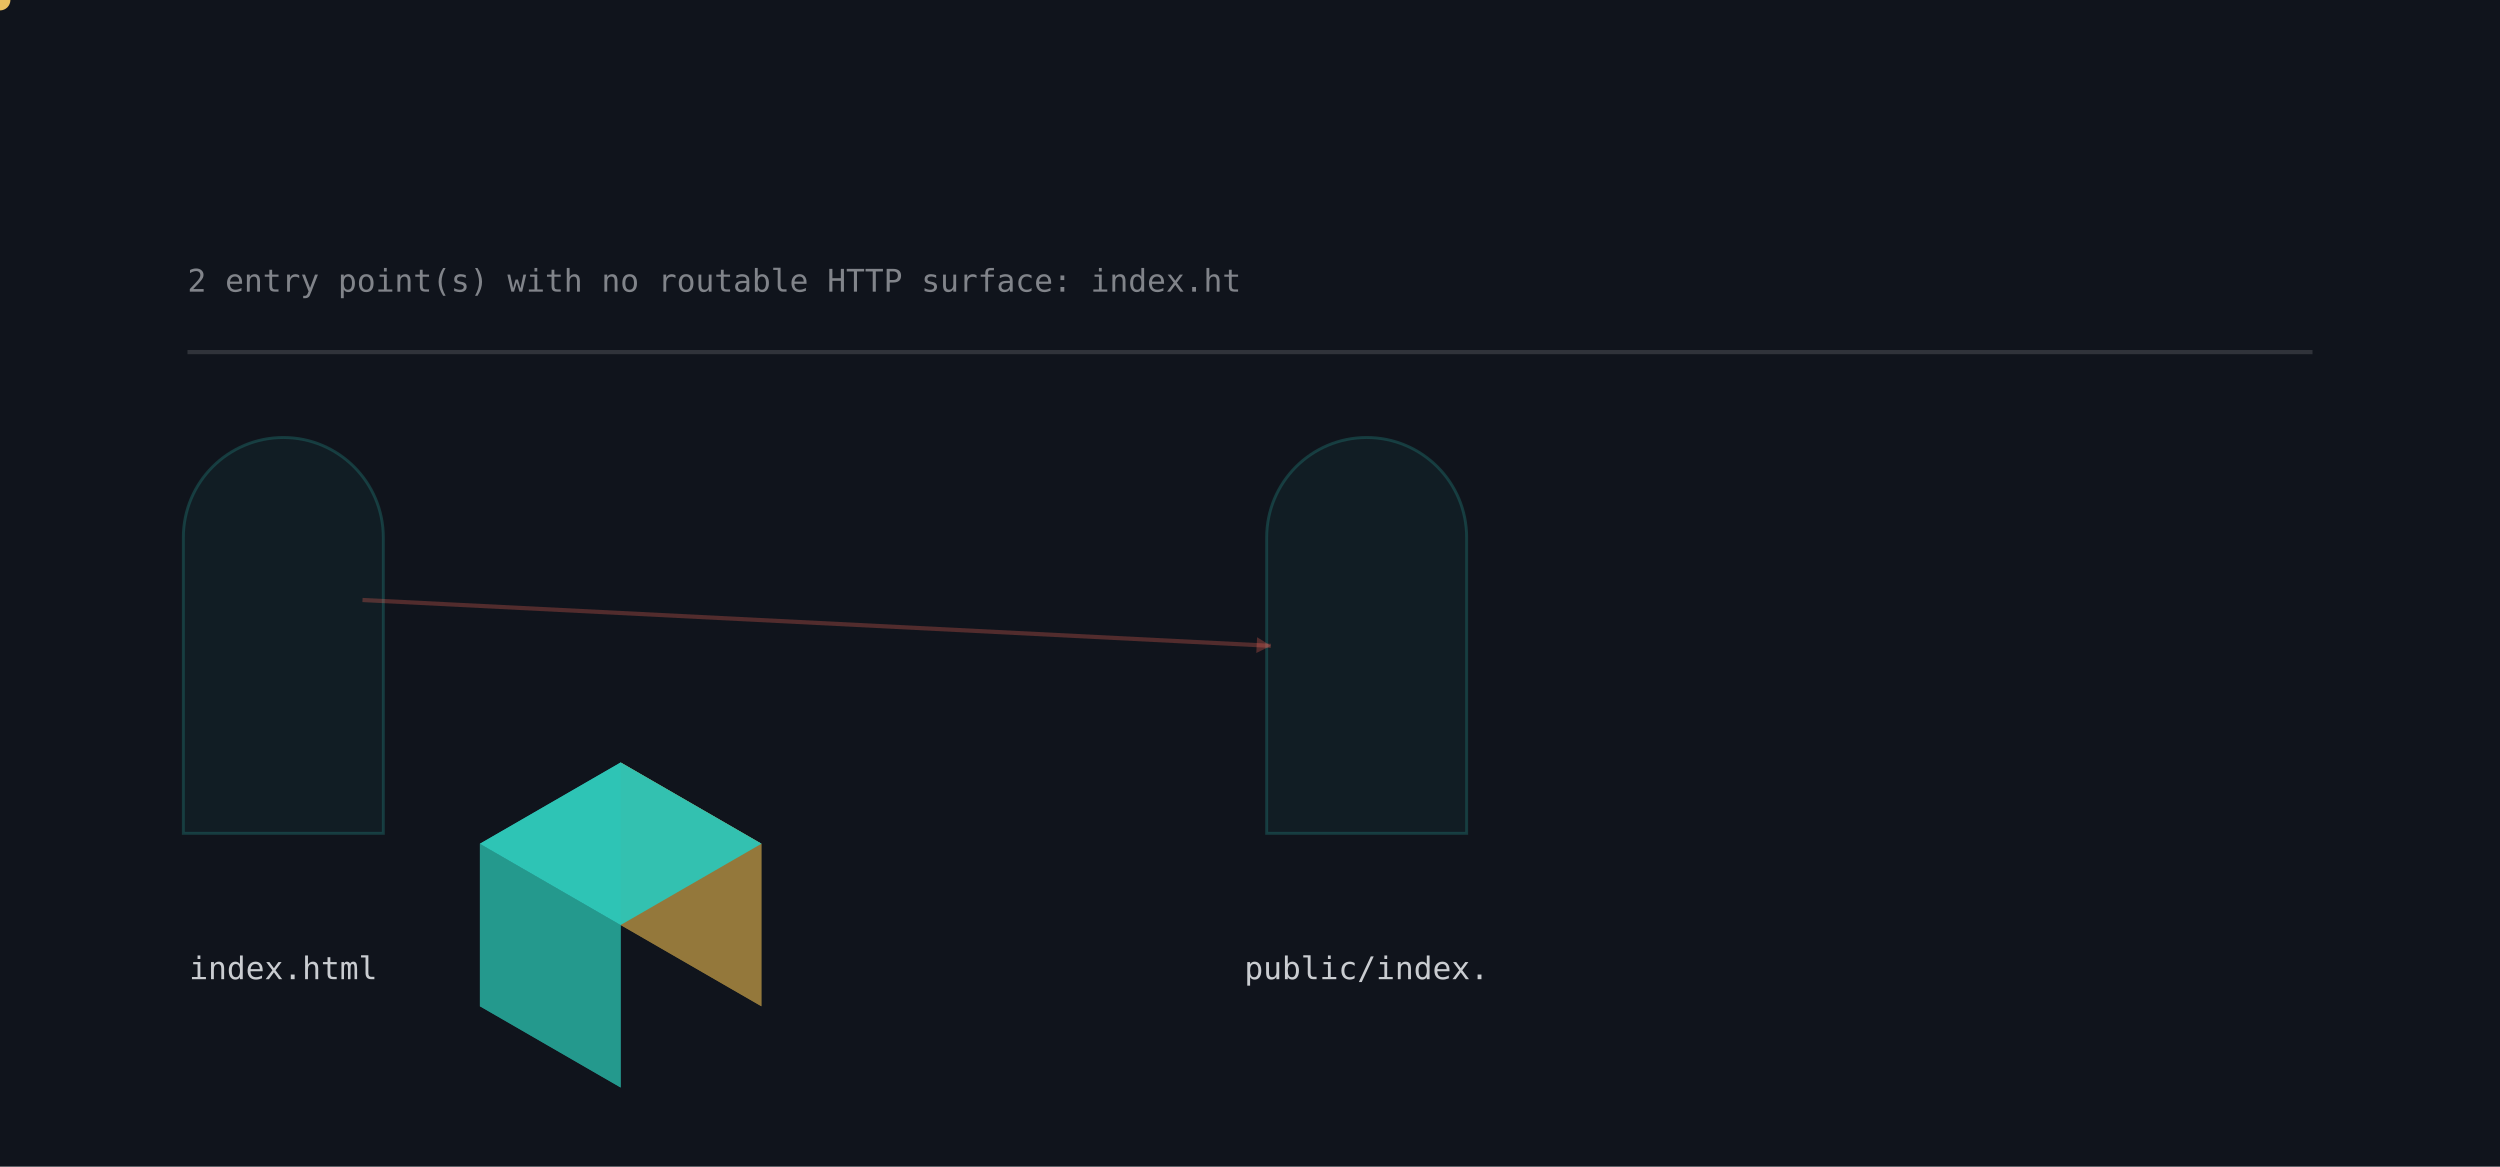
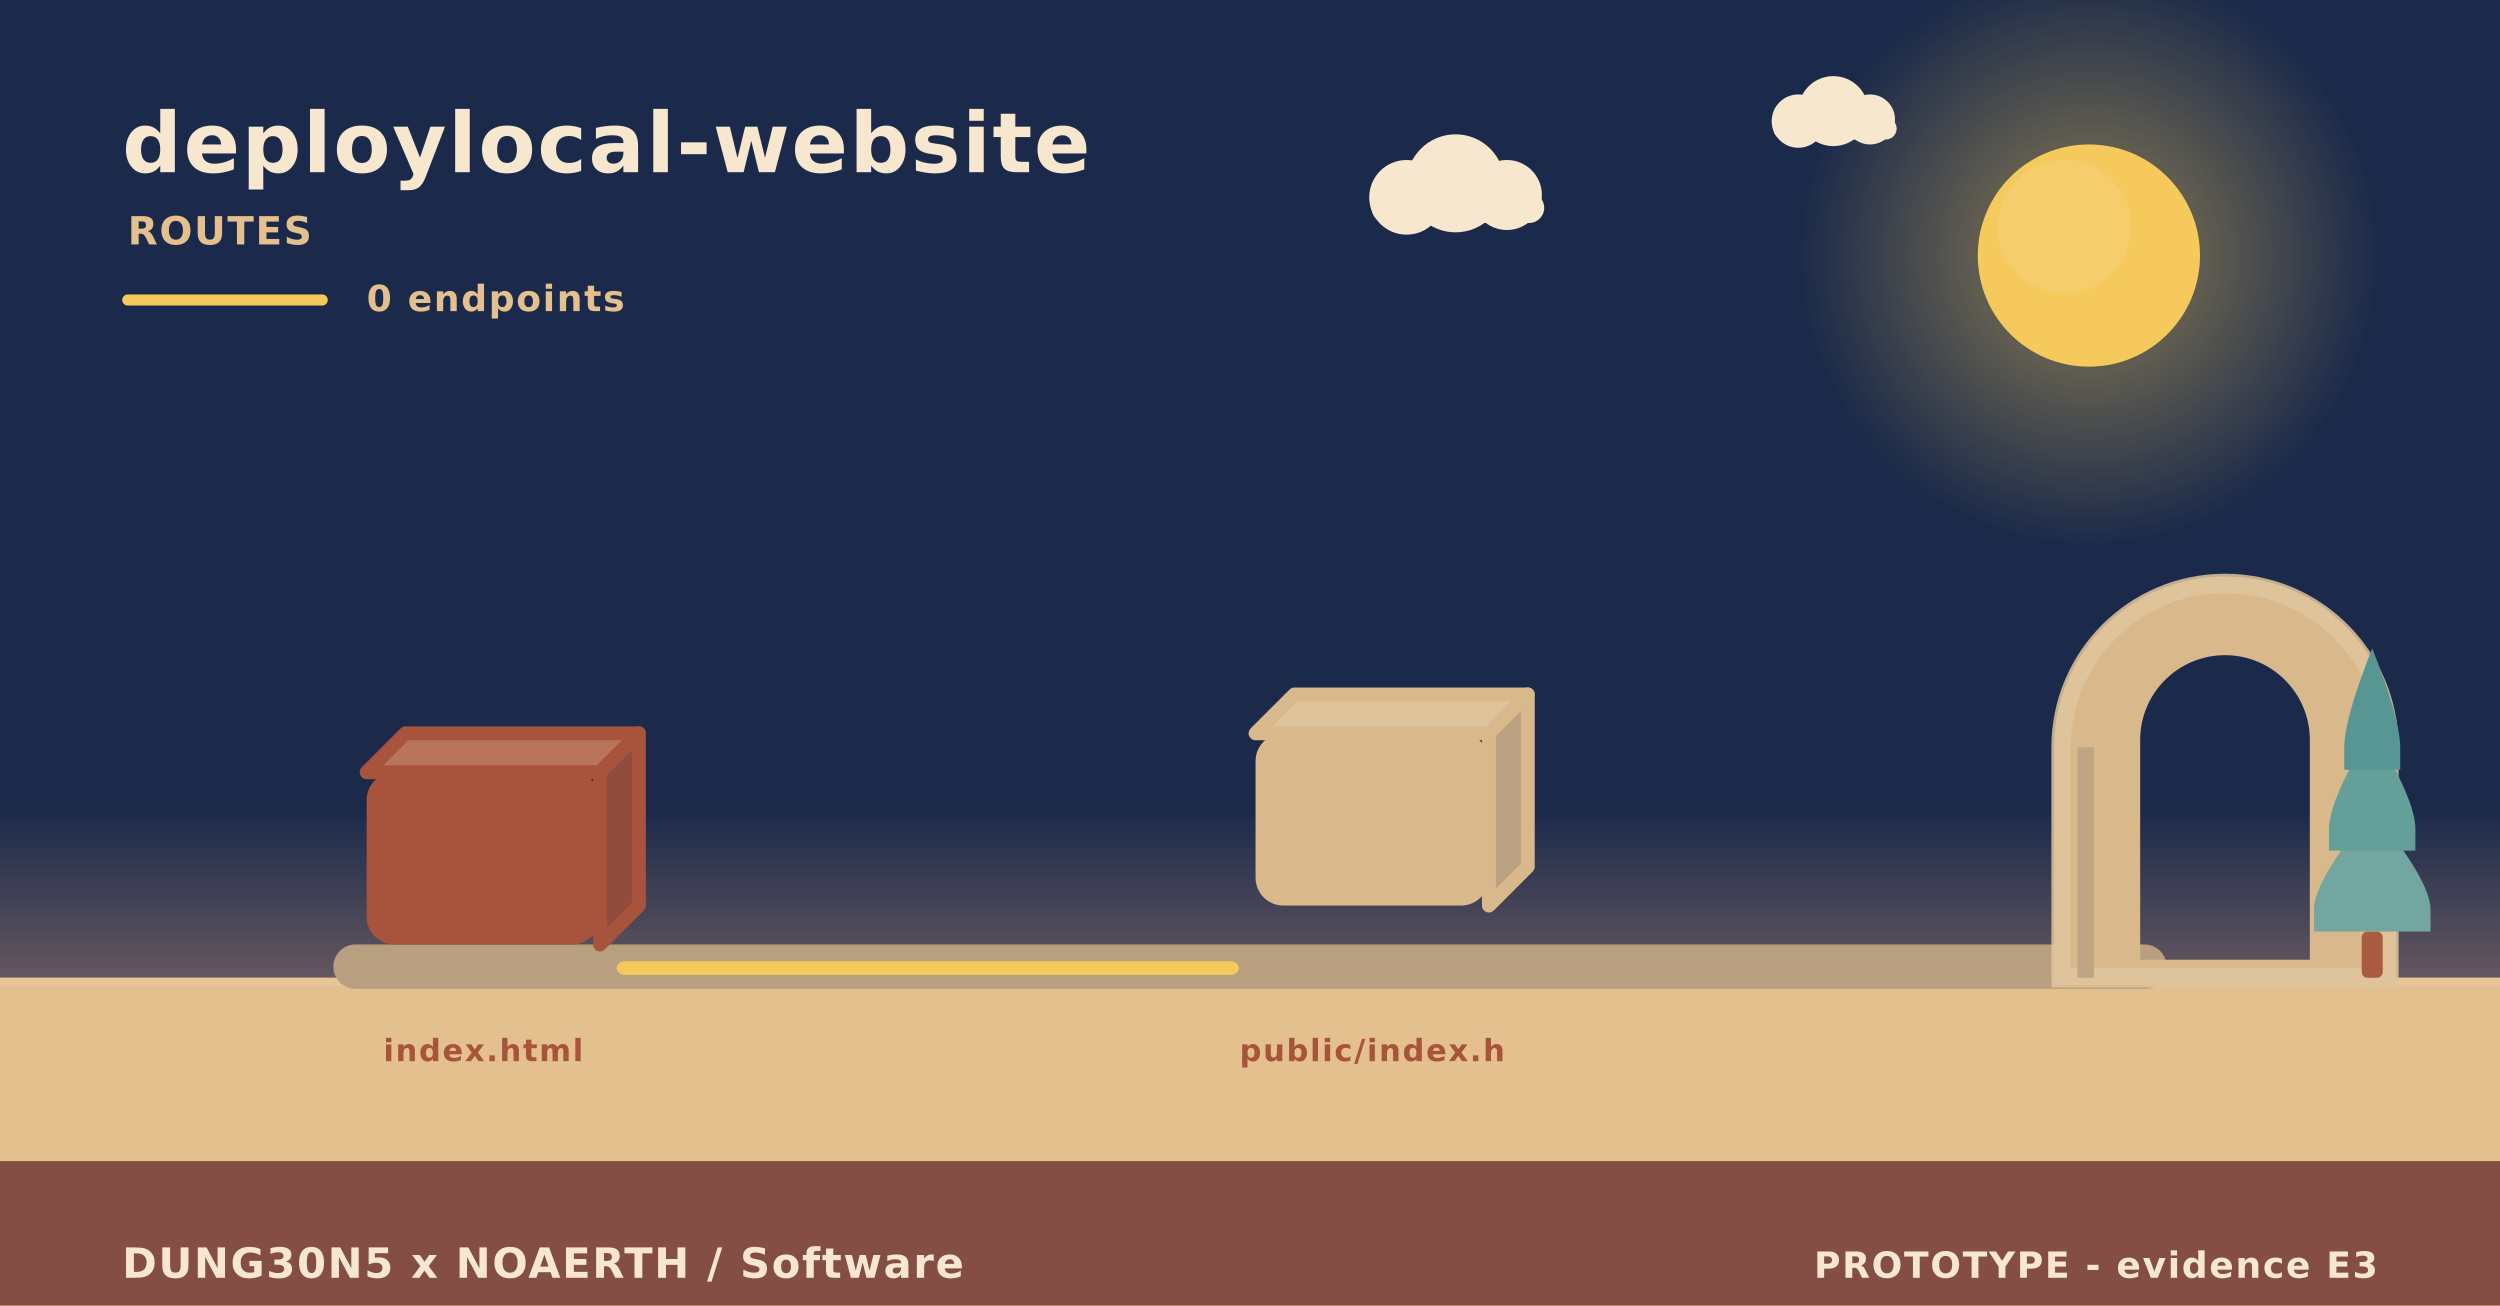
- <svg xmlns="http://www.w3.org/2000/svg" viewBox="0 0 1200 560" width="1200" height="560" role="img" aria-label="deploylocal-website data flow">
-   <rect width="1200" height="560" fill="#10141c" />
-   <defs>
-     <linearGradient id="gf" x1="0" y1="0" x2="1" y2="1">
-       <stop offset="0%" stop-color="#ff6b5a" />
-       <stop offset="100%" stop-color="#2ec4b6" />
-     </linearGradient>
-   </defs>
-   <path d="M88.00,400.00 L88.00,258.00 A48.00,48.00 0 0 1 184.00,258.00 L184.00,400.00 Z" fill="rgba(46,196,182,0.100)" opacity="0.55" stroke="rgba(46,196,182,0.400)" stroke-width="1.4" />
-   <polygon points="-133.37,173.00 -65.82,212.00 -65.82,134.00 -133.37,95.00" fill="#94793b" opacity="0.95" />
-   <polygon points="-200.92,212.00 -133.37,251.00 -133.37,173.00 -200.92,134.00" fill="#24998e" opacity="0.95" />
-   <polygon points="-133.37,95.00 -65.82,134.00 -133.37,173.00 -200.92,134.00" fill="#ff6b5a" opacity="0.95" />
+ <svg xmlns="http://www.w3.org/2000/svg" width="900" height="470" viewBox="0 0 900 470" role="img" aria-label="deploylocal-website - how data moves">
+   <linearGradient id="skyd" x1="0" y1="0" x2="0" y2="1">
+     <stop offset="0" stop-color="#1b2a4a" />
+     <stop offset="0.62" stop-color="#1b2a4a" />
+     <stop offset="1" stop-color="#f3ad8a" />
+   </linearGradient>
+   <rect width="900" height="470" fill="url(#skyd)" />
+   <radialGradient id="sund">
+     <stop offset="0.35" stop-color="#f5c95c" stop-opacity="0.34" />
+     <stop offset="1" stop-color="#f5c95c" stop-opacity="0" />
+   </radialGradient>
+   <circle cx="752" cy="92" r="104" fill="url(#sund)" />
+   <circle cx="752" cy="92" r="40" fill="#f5c95c" />
+   <circle cx="743.2" cy="81.6" r="24" fill="#f5d27e" opacity="0.5" />
  <g>
-     <polygon points="-133.37,173.00 -65.82,212.00 -65.82,134.00 -133.37,95.00" fill="#94793b" opacity="0.95" />
-     <polygon points="-200.92,212.00 -133.37,251.00 -133.37,173.00 -200.92,134.00" fill="#24998e" opacity="0.95" />
-     <polygon points="-133.37,95.00 -65.82,134.00 -133.37,173.00 -200.92,134.00" fill="#ff6b5a" opacity="0.95" />
-     <animate attributeName="opacity" values="0.25;1.0;0.25" dur="4.125s" begin="0.0s" repeatCount="indefinite" />
+     <circle cx="524" cy="66" r="17.64" fill="#f6e7ce" />
+     <circle cx="506.36" cy="71.04" r="13.44" fill="#f6e7ce" />
+     <circle cx="542.48" cy="70.2" r="12.6" fill="#f6e7ce" />
+     <rect x="493.76" y="69.36" width="62.16" height="10.92" rx="5.46" fill="#f6e7ce" />
+     <animateTransform attributeName="transform" type="translate" values="0 0;24 0;0 0" dur="36s" begin="0s" repeatCount="indefinite" />
  </g>
-   <text x="136" y="470" font-family="ui-monospace,Menlo,monospace" font-size="15" fill="rgba(242,245,249,0.820)" text-anchor="middle">index.html</text>
-   <path d="M608.00,400.00 L608.00,258.00 A48.00,48.00 0 0 1 704.00,258.00 L704.00,400.00 Z" fill="rgba(46,196,182,0.100)" opacity="0.55" stroke="rgba(46,196,182,0.400)" stroke-width="1.4" />
-   <polygon points="297.91,444.00 365.46,483.00 365.46,405.00 297.91,366.00" fill="#94793b" opacity="0.95" />
-   <polygon points="230.36,483.00 297.91,522.00 297.91,444.00 230.36,405.00" fill="#24998e" opacity="0.95" />
-   <polygon points="297.91,366.00 365.46,405.00 297.91,444.00 230.36,405.00" fill="#2ec4b6" opacity="0.95" />
  <g>
-     <polygon points="297.91,444.00 365.46,483.00 365.46,405.00 297.91,366.00" fill="#94793b" opacity="0.95" />
-     <polygon points="230.36,483.00 297.91,522.00 297.91,444.00 230.36,405.00" fill="#24998e" opacity="0.95" />
-     <polygon points="297.91,366.00 365.46,405.00 297.91,444.00 230.36,405.00" fill="#2ec4b6" opacity="0.95" />
-     <animate attributeName="opacity" values="0.25;1.0;0.25" dur="4.125s" begin="0.4s" repeatCount="indefinite" />
+     <circle cx="660" cy="40" r="12.6" fill="#f6e7ce" />
+     <circle cx="647.4" cy="43.6" r="9.6" fill="#f6e7ce" />
+     <circle cx="673.2" cy="43" r="9" fill="#f6e7ce" />
+     <rect x="638.4" y="42.4" width="44.4" height="7.8" rx="3.9" fill="#f6e7ce" />
+     <animateTransform attributeName="transform" type="translate" values="0 0;-18 0;0 0" dur="46s" begin="3s" repeatCount="indefinite" />
  </g>
-   <text x="656" y="470" font-family="ui-monospace,Menlo,monospace" font-size="15" fill="rgba(242,245,249,0.820)" text-anchor="middle">public/index.</text>
-   <line x1="174.00" y1="288.00" x2="610.00" y2="310.00" stroke="rgba(255,107,90,0.500)" stroke-width="2.00" opacity="0.55" />
-   <polygon points="610.00,310.00 603.40,305.86 603.02,313.45" fill="rgba(255,107,90,0.500)" opacity="0.55" />
-   <g opacity="0.9">
-     <circle cx="0.00" cy="0.00" r="5.00" fill="#ffd166" opacity="1.00" />
-     <animateTransform attributeName="transform" type="translate" values="174.00,288.00 610.00,310.00" dur="3.3s" begin="0.0s" repeatCount="indefinite" />
-     <animateTransform attributeName="transform" type="translate" values="610.00,310.00 174.00,288.00" dur="3.3s" begin="1.65s" repeatCount="indefinite" />
+   <rect x="0" y="352" width="900" height="118" fill="#e3c08d" />
+   <rect x="0" y="352" width="900" height="3" fill="#e6c596" />
+   <text x="44" y="62" font-family="Verdana,DejaVu Sans,sans-serif" font-size="30" font-weight="700" letter-spacing="0.6" fill="#f6e7ce" text-anchor="start">deploylocal-website</text>
+   <text x="46" y="88" font-family="Verdana,DejaVu Sans,sans-serif" font-size="14" font-weight="700" letter-spacing="0.6" fill="#e3c08d" text-anchor="start">ROUTES</text>
+   <rect x="44" y="106" width="74" height="4" rx="2" fill="#f5c95c" />
+   <text x="132" y="112" font-family="Verdana,DejaVu Sans,sans-serif" font-size="13" font-weight="700" letter-spacing="0.6" fill="#e3c08d" text-anchor="start">0 endpoints</text>
+   <rect x="120" y="340" width="660" height="16" rx="8" fill="#b79f80" />
+   <g>
+     <path d="M132,278 L216,278 L230,264 L146,264 Z" fill="#b9745c" stroke="#a8543c" stroke-width="5" stroke-linejoin="round" />
+     <path d="M216,278 L230,264 L230,326 L216,340 Z" fill="#904d3e" stroke="#a8543c" stroke-width="5" stroke-linejoin="round" />
+     <rect x="132" y="278" width="84" height="62" rx="10" fill="#a8543c" />
+     <animateTransform attributeName="transform" type="translate" values="0 10;0 0" dur="0.8s" begin="0s" fill="freeze" />
  </g>
-   <rect x="90.00" y="168.00" width="1020.00" height="2.00" rx="0.00" fill="rgba(242,245,249,0.140)" opacity="1.00" />
-   <text x="90" y="140" font-family="ui-monospace,Menlo,monospace" font-size="15" fill="rgba(242,245,249,0.500)">2 entry point(s) with no routable HTTP surface: index.ht</text>
+   <text x="174" y="382" font-family="Verdana,DejaVu Sans,sans-serif" font-size="11" font-weight="700" letter-spacing="0.6" fill="#a8543c" text-anchor="middle">index.html</text>
+   <g>
+     <path d="M452,264 L536,264 L550,250 L466,250 Z" fill="#dfc39b" stroke="#d9b98c" stroke-width="5" stroke-linejoin="round" />
+     <path d="M536,264 L550,250 L550,312 L536,326 Z" fill="#b9a181" stroke="#d9b98c" stroke-width="5" stroke-linejoin="round" />
+     <rect x="452" y="264" width="84" height="62" rx="10" fill="#d9b98c" />
+     <animateTransform attributeName="transform" type="translate" values="0 10;0 0" dur="0.8s" begin="0.26s" fill="freeze" />
+   </g>
+   <text x="494" y="382" font-family="Verdana,DejaVu Sans,sans-serif" font-size="11" font-weight="700" letter-spacing="0.6" fill="#a8543c" text-anchor="middle">public/index.h</text>
+   <rect x="222" y="346" width="224" height="5" rx="3" fill="#f5c95c" />
+   <animate attributeName="opacity" values="0.3;1;0.3" dur="3.4s" begin="0.5s" repeatCount="indefinite" />
+   <path d="M742,352 L742,269.04 A59,59 0 0 1 860,269.04 L860,352 Z M767.96,348 L767.96,266.4 A33.04,33.04 0 0 1 834.04,266.4 L834.04,348 Z" fill="#d9b98c" fill-rule="evenodd" stroke="#d9b98c" stroke-width="5" stroke-linejoin="round" />
+   <path d="M742,352 L742,269.04 A59,59 0 0 1 860,269.04 L860,352 Z" fill="none" stroke="#e0c49c" stroke-width="7" stroke-linecap="round" opacity="0.85" />
+   <rect x="747.9" y="269.04" width="5.9" height="82.96" fill="#bea583" />
+   <rect x="850.22" y="335.36" width="7.56" height="16.64" rx="2.1" fill="#ac5b43" />
+   <path d="M854,291.68 Q833,317.01 833,327.5 Q833,335.36 833,335.36 L875,335.36 Q875,335.36 875,327.5 Q875,317.01 854,291.68 Z" fill="#74a6a0" />
+   <path d="M854,262.56 Q838.46,287.89 838.46,298.38 Q838.46,306.24 838.46,306.24 L869.54,306.24 Q869.54,306.24 869.54,298.38 Q869.54,287.89 854,262.56 Z" fill="#649f9a" />
+   <path d="M854,233.44 Q843.92,258.77 843.92,269.26 Q843.92,277.12 843.92,277.12 L864.08,277.12 Q864.08,277.12 864.08,269.26 Q864.08,258.77 854,233.44 Z" fill="#589694" />
+   <rect x="0" y="418" width="900" height="52" rx="0" fill="#7e4740" opacity="0.94" />
+   <text x="44" y="460" font-family="Verdana,DejaVu Sans,sans-serif" font-size="15" font-weight="700" letter-spacing="0.6" fill="#f6e7ce" text-anchor="start">DUNG30N5 x NOAERTH  /  Software</text>
+   <text x="856" y="460" font-family="Verdana,DejaVu Sans,sans-serif" font-size="13" font-weight="700" letter-spacing="0.6" fill="#f6e7ce" text-anchor="end">PROTOTYPE  -  evidence E3</text>
</svg>
